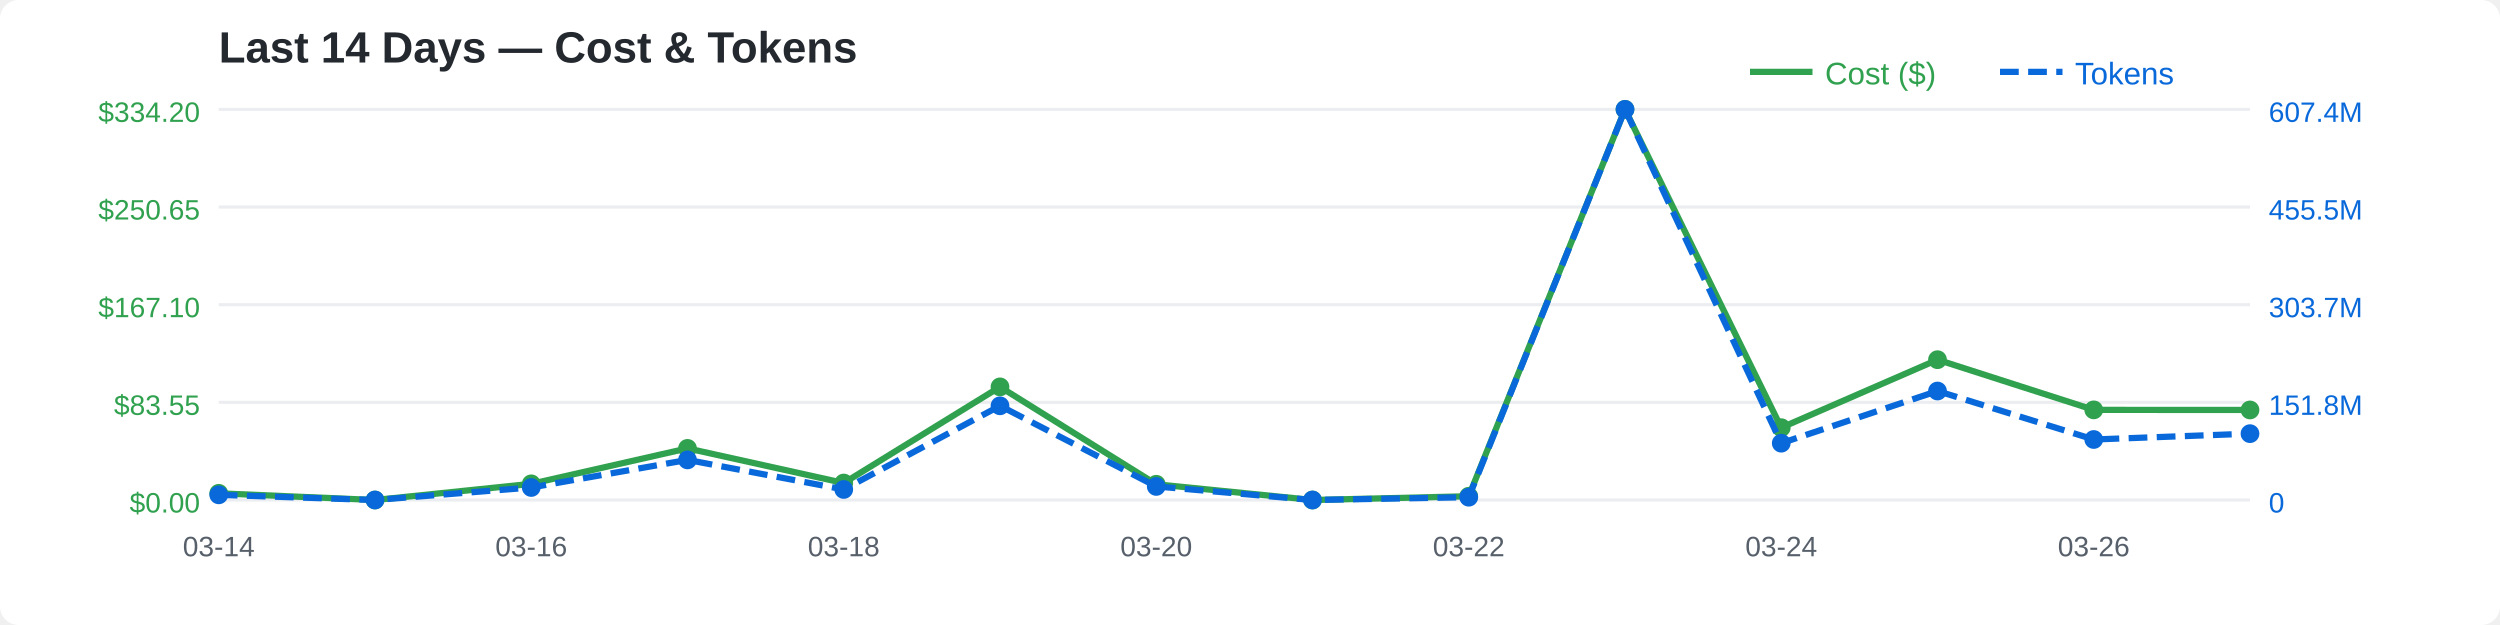
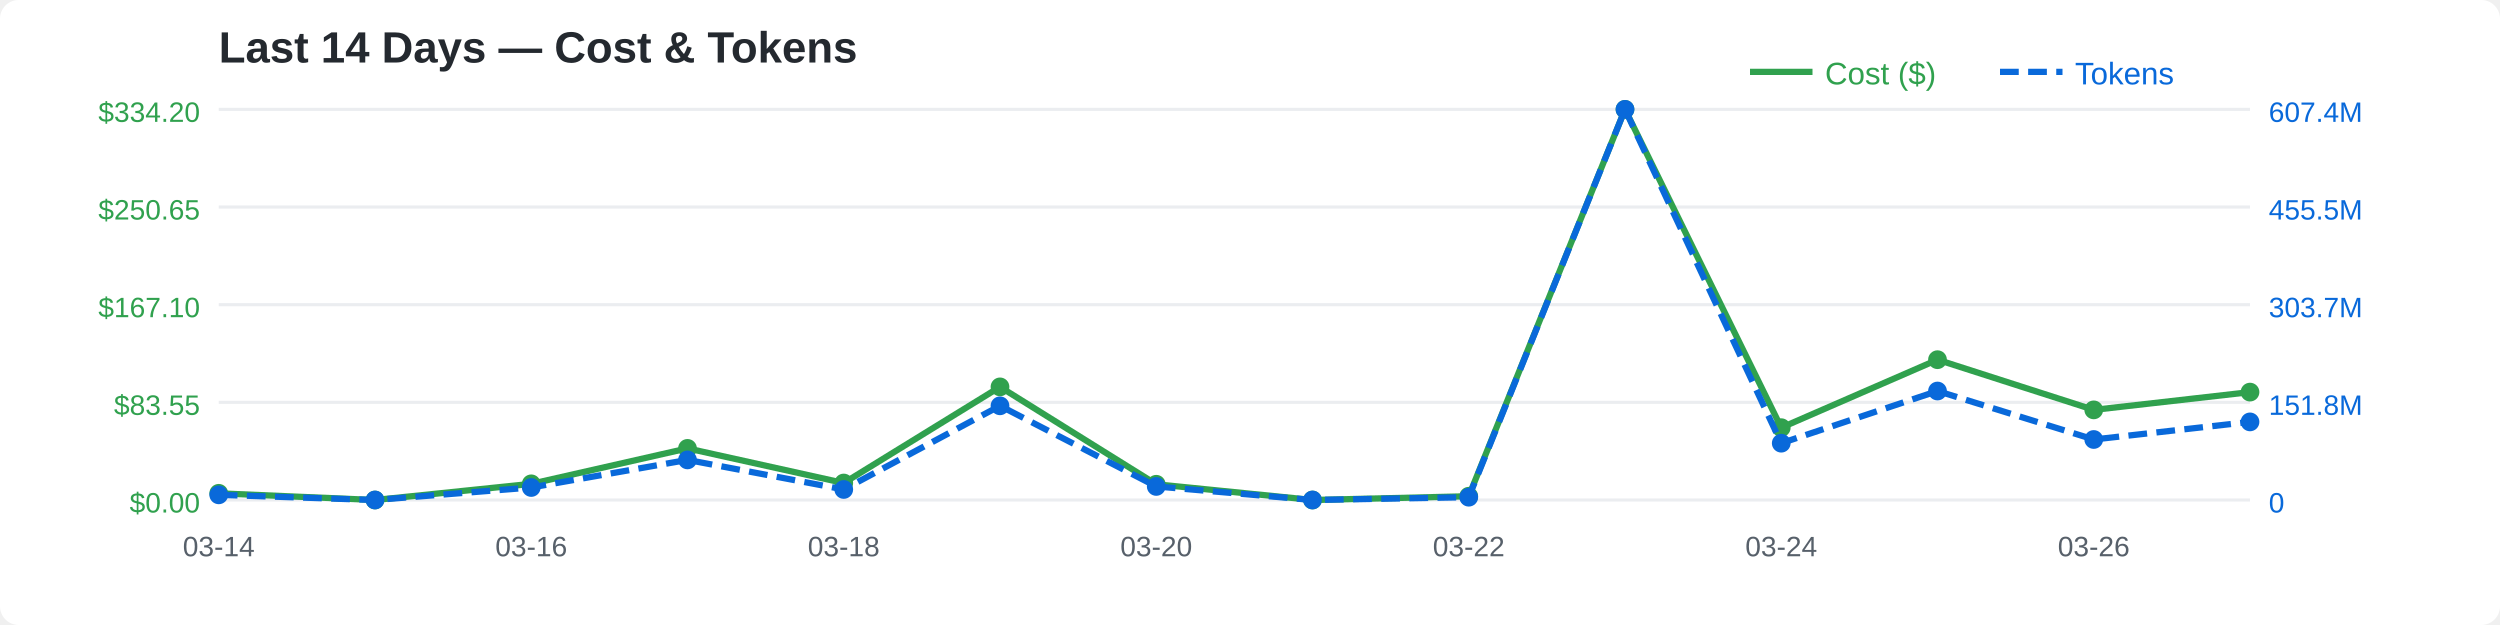
<svg xmlns="http://www.w3.org/2000/svg" width="800" height="200" viewBox="0 0 800 200">
  <rect width="800" height="200" fill="#ffffff" rx="6" />
  <text x="70" y="20" font-family="Arial, sans-serif" font-size="14" fill="#24292f" font-weight="bold">Last 14 Days — Cost &amp; Tokens</text>
  <line x1="70" y1="35.0" x2="720" y2="35.0" stroke="#ebedf0" stroke-width="1" />
  <line x1="70" y1="66.25" x2="720" y2="66.25" stroke="#ebedf0" stroke-width="1" />
  <line x1="70" y1="97.5" x2="720" y2="97.5" stroke="#ebedf0" stroke-width="1" />
  <line x1="70" y1="128.75" x2="720" y2="128.75" stroke="#ebedf0" stroke-width="1" />
  <line x1="70" y1="160.0" x2="720" y2="160.0" stroke="#ebedf0" stroke-width="1" />
  <text x="70.0" y="178" font-family="Arial, sans-serif" font-size="9" fill="#57606a" text-anchor="middle">03-14</text>
  <text x="170.0" y="178" font-family="Arial, sans-serif" font-size="9" fill="#57606a" text-anchor="middle">03-16</text>
  <text x="270.0" y="178" font-family="Arial, sans-serif" font-size="9" fill="#57606a" text-anchor="middle">03-18</text>
  <text x="370.0" y="178" font-family="Arial, sans-serif" font-size="9" fill="#57606a" text-anchor="middle">03-20</text>
  <text x="470.0" y="178" font-family="Arial, sans-serif" font-size="9" fill="#57606a" text-anchor="middle">03-22</text>
  <text x="570.0" y="178" font-family="Arial, sans-serif" font-size="9" fill="#57606a" text-anchor="middle">03-24</text>
  <text x="670.0" y="178" font-family="Arial, sans-serif" font-size="9" fill="#57606a" text-anchor="middle">03-26</text>
  <text x="64" y="39.0" font-family="Arial, sans-serif" font-size="9" fill="#30a14e" text-anchor="end">$334.20</text>
  <text x="64" y="70.25" font-family="Arial, sans-serif" font-size="9" fill="#30a14e" text-anchor="end">$250.65</text>
  <text x="64" y="101.5" font-family="Arial, sans-serif" font-size="9" fill="#30a14e" text-anchor="end">$167.10</text>
  <text x="64" y="132.75" font-family="Arial, sans-serif" font-size="9" fill="#30a14e" text-anchor="end">$83.55</text>
  <text x="64" y="164.0" font-family="Arial, sans-serif" font-size="9" fill="#30a14e" text-anchor="end">$0.00</text>
  <text x="726" y="39.0" font-family="Arial, sans-serif" font-size="9" fill="#0969da">607.4M</text>
  <text x="726" y="70.25" font-family="Arial, sans-serif" font-size="9" fill="#0969da">455.5M</text>
  <text x="726" y="101.5" font-family="Arial, sans-serif" font-size="9" fill="#0969da">303.7M</text>
  <text x="726" y="132.75" font-family="Arial, sans-serif" font-size="9" fill="#0969da">151.8M</text>
  <text x="726" y="164.0" font-family="Arial, sans-serif" font-size="9" fill="#0969da">0</text>
-   <polyline points="70.0,157.86 120.0,160.0 170.0,154.827 220.0,143.482 270.0,154.568 320.0,123.802 370.0,154.966 420.0,160.0 470.0,158.795 520.0,35.0 570.0,136.859 620.0,115.101 670.0,131.16 720.0,131.186" fill="none" stroke="#30a14e" stroke-width="2" />
+   <polyline points="70.0,157.86 120.0,160.0 170.0,154.827 220.0,143.482 270.0,154.568 320.0,123.802 370.0,154.966 420.0,160.0 470.0,158.795 520.0,35.0 570.0,136.859 620.0,115.101 670.0,131.16 720.0,125.475" fill="none" stroke="#30a14e" stroke-width="2" />
  <circle cx="70.0" cy="157.86" r="3" fill="#30a14e">
    </circle>
  <circle cx="120.0" cy="160.0" r="3" fill="#30a14e">
    </circle>
  <circle cx="170.0" cy="154.827" r="3" fill="#30a14e">
    </circle>
  <circle cx="220.0" cy="143.482" r="3" fill="#30a14e">
    </circle>
  <circle cx="270.0" cy="154.568" r="3" fill="#30a14e">
    </circle>
  <circle cx="320.0" cy="123.802" r="3" fill="#30a14e">
    </circle>
  <circle cx="370.0" cy="154.966" r="3" fill="#30a14e">
    </circle>
  <circle cx="420.0" cy="160.0" r="3" fill="#30a14e">
    </circle>
  <circle cx="470.0" cy="158.795" r="3" fill="#30a14e">
    </circle>
  <circle cx="520.0" cy="35.0" r="3" fill="#30a14e">
    </circle>
  <circle cx="570.0" cy="136.859" r="3" fill="#30a14e">
    </circle>
  <circle cx="620.0" cy="115.101" r="3" fill="#30a14e">
    </circle>
  <circle cx="670.0" cy="131.16" r="3" fill="#30a14e">
    </circle>
-   <circle cx="720.0" cy="131.186" r="3" fill="#30a14e">
+   <circle cx="720.0" cy="125.475" r="3" fill="#30a14e">
    </circle>
-   <polyline points="70.0,158.348 120.0,160.0 170.0,155.999 220.0,147.169 270.0,156.63 320.0,129.859 370.0,155.662 420.0,160.0 470.0,159.105 520.0,35.0 570.0,141.82 620.0,125.128 670.0,140.638 720.0,138.769" fill="none" stroke="#0969da" stroke-width="2" stroke-dasharray="6,3" />
+   <polyline points="70.0,158.348 120.0,160.0 170.0,155.999 220.0,147.169 270.0,156.63 320.0,129.859 370.0,155.662 420.0,160.0 470.0,159.105 520.0,35.0 570.0,141.82 620.0,125.128 670.0,140.638 720.0,135.008" fill="none" stroke="#0969da" stroke-width="2" stroke-dasharray="6,3" />
  <circle cx="70.0" cy="158.348" r="3" fill="#0969da">
    </circle>
  <circle cx="120.0" cy="160.0" r="3" fill="#0969da">
    </circle>
  <circle cx="170.0" cy="155.999" r="3" fill="#0969da">
    </circle>
  <circle cx="220.0" cy="147.169" r="3" fill="#0969da">
    </circle>
  <circle cx="270.0" cy="156.63" r="3" fill="#0969da">
    </circle>
  <circle cx="320.0" cy="129.859" r="3" fill="#0969da">
    </circle>
  <circle cx="370.0" cy="155.662" r="3" fill="#0969da">
    </circle>
  <circle cx="420.0" cy="160.0" r="3" fill="#0969da">
    </circle>
  <circle cx="470.0" cy="159.105" r="3" fill="#0969da">
    </circle>
  <circle cx="520.0" cy="35.0" r="3" fill="#0969da">
    </circle>
  <circle cx="570.0" cy="141.82" r="3" fill="#0969da">
    </circle>
  <circle cx="620.0" cy="125.128" r="3" fill="#0969da">
    </circle>
  <circle cx="670.0" cy="140.638" r="3" fill="#0969da">
    </circle>
-   <circle cx="720.0" cy="138.769" r="3" fill="#0969da">
+   <circle cx="720.0" cy="135.008" r="3" fill="#0969da">
    </circle>
  <line x1="560" y1="23" x2="580" y2="23" stroke="#30a14e" stroke-width="2" />
  <text x="584" y="27" font-family="Arial, sans-serif" font-size="10" fill="#30a14e">Cost ($)</text>
  <line x1="640" y1="23" x2="660" y2="23" stroke="#0969da" stroke-width="2" stroke-dasharray="6,3" />
  <text x="664" y="27" font-family="Arial, sans-serif" font-size="10" fill="#0969da">Tokens</text>
</svg>
